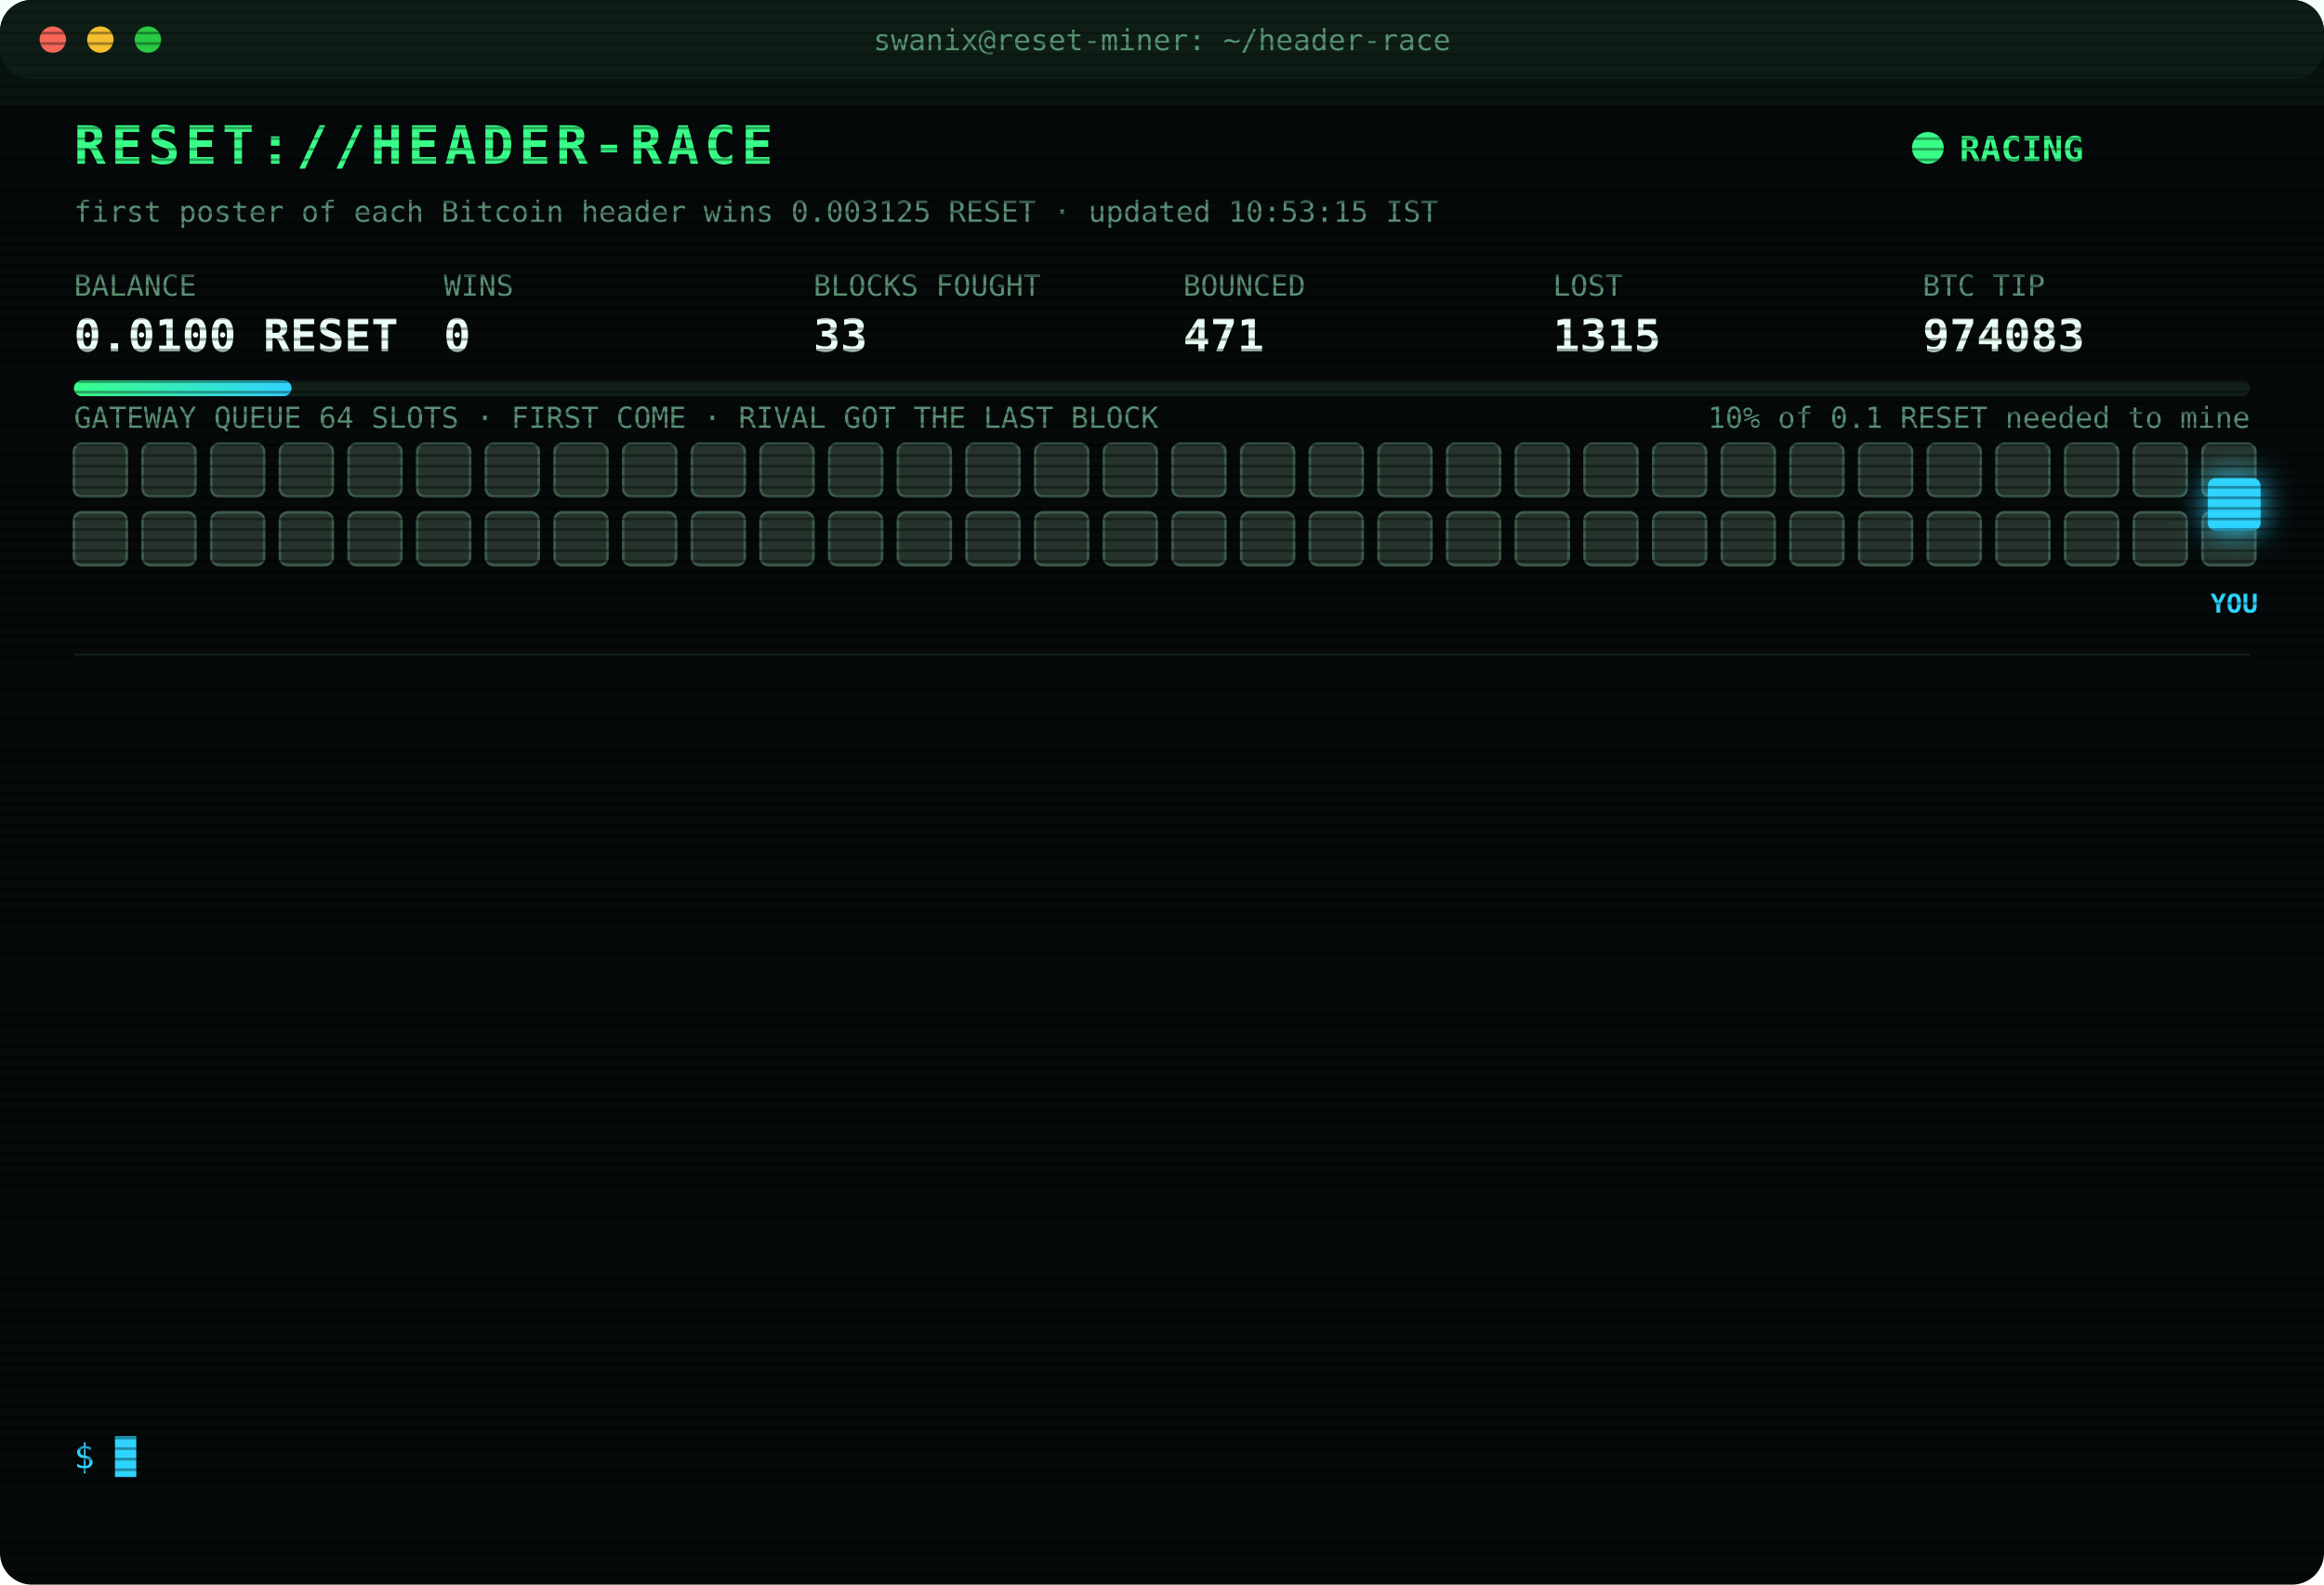
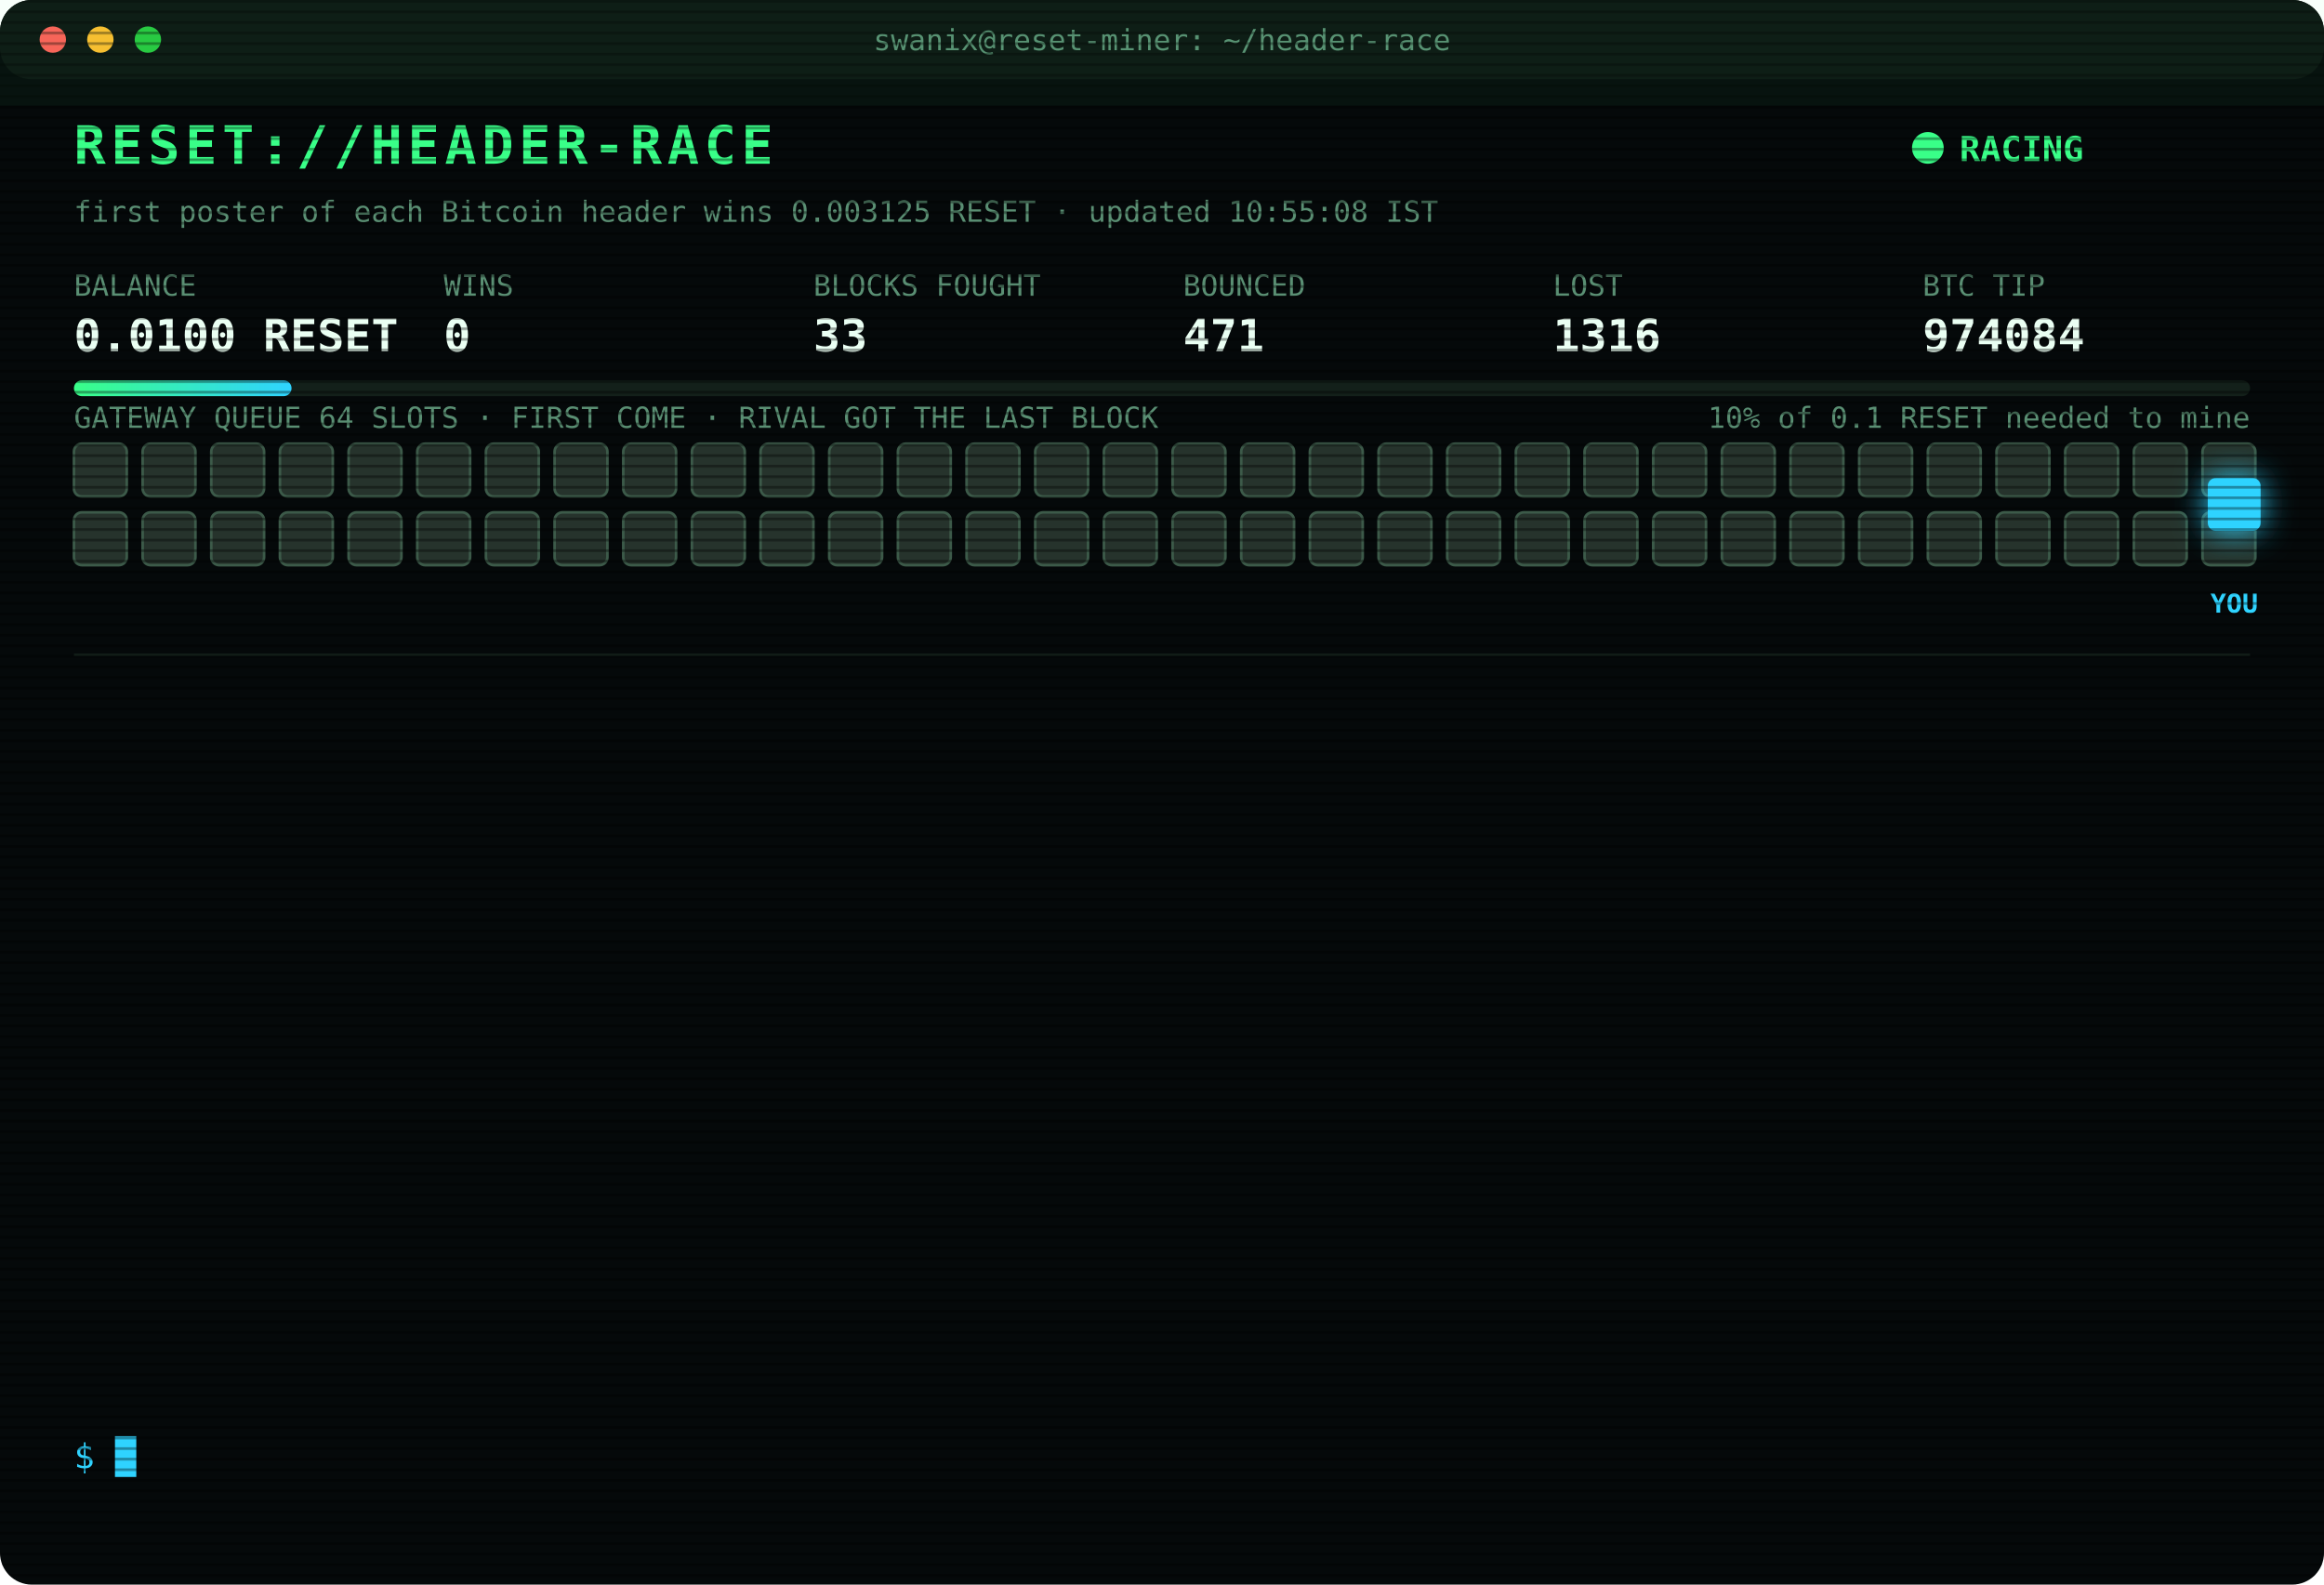
<svg xmlns="http://www.w3.org/2000/svg" width="880" height="600" viewBox="0 0 880 600" font-family="ui-monospace,SFMono-Regular,Menlo,Consolas,monospace">
  <style>
text{font-size:13px;fill:#7CFFB2}
.title{font-size:20px;font-weight:700;fill:#39FF88;letter-spacing:2px;animation:glitch 3s infinite steps(1)}
.sub{fill:#2fd3ff}.k{fill:#5a8f73;font-size:11px}.v{font-size:17px;font-weight:700;fill:#eafff3}
.ts{fill:#3f6b56}.boot{fill:#2fd3ff}.dim{fill:#5a8f73}.bad{fill:#ff4d6d}.warn{fill:#ffd23f}.mag{fill:#ff5cf0}.win{fill:#39FF88;font-weight:700}
.tag{font-size:10px;fill:#2fd3ff;font-weight:700}
.rival{fill:#26332c;stroke:#3c5a49;animation:jam 1.2s infinite alternate}
.idle{fill:#141c18;stroke:#22302a;animation:breathe 4s infinite}
.me{fill:#2fd3ff;filter:drop-shadow(0 0 6px #2fd3ff)}
.hover{animation:nudge 1.1s infinite ease-in-out}.bounce{animation:kick 1.4s infinite}
.ln{opacity:0;animation:in .4s forwards}
.cur{animation:blink 1s infinite steps(1)}
.scan{animation:scan 6s infinite linear}
.led{animation:blink 1.4s infinite}
@keyframes in{from{opacity:0;transform:translateX(-6px)}to{opacity:1;transform:none}}
@keyframes blink{50%{opacity:0}}
@keyframes jam{to{fill:#33463b}}
@keyframes breathe{50%{opacity:.4}}
@keyframes nudge{50%{transform:translateX(-10px)}}
@keyframes kick{0%,100%{transform:none}30%{transform:translateX(-14px)}55%{transform:translateX(10px) translateY(-6px)}}
@keyframes glitch{0%,92%{transform:none}93%{transform:translateX(2px);fill:#ff4d6d}95%{transform:translateX(-2px);fill:#2fd3ff}97%{transform:none}}
@keyframes scan{from{transform:translateY(-40px)}to{transform:translateY(600px)}}
</style>
  <defs>
    <pattern id="sl" width="4" height="4" patternUnits="userSpaceOnUse">
      <rect width="4" height="1" fill="#000" opacity=".35" />
    </pattern>
    <linearGradient id="bar">
      <stop offset="0" stop-color="#39FF88" />
      <stop offset="1" stop-color="#2fd3ff" />
    </linearGradient>
  </defs>
  <rect width="880" height="600" rx="12" fill="#05090a" />
  <rect width="880" height="30" rx="12" fill="#0d1512" />
  <circle cx="20" cy="15" r="5" fill="#ff5f57" />
  <circle cx="38" cy="15" r="5" fill="#febc2e" />
  <circle cx="56" cy="15" r="5" fill="#28c840" />
  <text x="440" y="19" text-anchor="middle" class="k">swanix@reset-miner: ~/header-race</text>
  <text x="28" y="62" class="title">RESET://HEADER-RACE</text>
  <circle class="led" cx="730" cy="56" r="6" fill="#39FF88" />
  <text x="742" y="61" class="win">RACING</text>
-   <text x="28" y="84" class="k">first poster of each Bitcoin header wins 0.003125 RESET · updated 10:53:15 IST</text>
+   <text x="28" y="84" class="k">first poster of each Bitcoin header wins 0.003125 RESET · updated 10:55:08 IST</text>
  <text x="28" y="112" class="k">BALANCE</text>
  <text x="28" y="133" class="v">0.0100 RESET</text>
  <text x="168" y="112" class="k">WINS</text>
  <text x="168" y="133" class="v">0</text>
  <text x="308" y="112" class="k">BLOCKS FOUGHT</text>
  <text x="308" y="133" class="v">33</text>
  <text x="448" y="112" class="k">BOUNCED</text>
  <text x="448" y="133" class="v">471</text>
  <text x="588" y="112" class="k">LOST</text>
-   <text x="588" y="133" class="v">1315</text>
+   <text x="588" y="133" class="v">1316</text>
  <text x="728" y="112" class="k">BTC TIP</text>
-   <text x="728" y="133" class="v">974083</text>
+   <text x="728" y="133" class="v">974084</text>
  <rect x="28" y="144" width="824" height="6" rx="3" fill="#13201a" />
  <rect x="28" y="144" width="82.4" height="6" rx="3" fill="url(#bar)" />
  <text x="852" y="162" text-anchor="end" class="k">10% of 0.1 RESET needed to mine</text>
  <text x="28" y="162" class="k">GATEWAY QUEUE 64 SLOTS · FIRST COME · RIVAL GOT THE LAST BLOCK</text>
  <rect class="rival" x="28" y="168" width="20" height="20" rx="3" style="animation-delay:0.00s" />
  <rect class="rival" x="54" y="168" width="20" height="20" rx="3" style="animation-delay:0.05s" />
  <rect class="rival" x="80" y="168" width="20" height="20" rx="3" style="animation-delay:0.10s" />
  <rect class="rival" x="106" y="168" width="20" height="20" rx="3" style="animation-delay:0.15s" />
  <rect class="rival" x="132" y="168" width="20" height="20" rx="3" style="animation-delay:0.20s" />
  <rect class="rival" x="158" y="168" width="20" height="20" rx="3" style="animation-delay:0.25s" />
  <rect class="rival" x="184" y="168" width="20" height="20" rx="3" style="animation-delay:0.30s" />
  <rect class="rival" x="210" y="168" width="20" height="20" rx="3" style="animation-delay:0.35s" />
  <rect class="rival" x="236" y="168" width="20" height="20" rx="3" style="animation-delay:0.40s" />
  <rect class="rival" x="262" y="168" width="20" height="20" rx="3" style="animation-delay:0.45s" />
  <rect class="rival" x="288" y="168" width="20" height="20" rx="3" style="animation-delay:0.50s" />
  <rect class="rival" x="314" y="168" width="20" height="20" rx="3" style="animation-delay:0.55s" />
  <rect class="rival" x="340" y="168" width="20" height="20" rx="3" style="animation-delay:0.60s" />
  <rect class="rival" x="366" y="168" width="20" height="20" rx="3" style="animation-delay:0.65s" />
  <rect class="rival" x="392" y="168" width="20" height="20" rx="3" style="animation-delay:0.70s" />
  <rect class="rival" x="418" y="168" width="20" height="20" rx="3" style="animation-delay:0.75s" />
  <rect class="rival" x="444" y="168" width="20" height="20" rx="3" style="animation-delay:0.80s" />
  <rect class="rival" x="470" y="168" width="20" height="20" rx="3" style="animation-delay:0.85s" />
  <rect class="rival" x="496" y="168" width="20" height="20" rx="3" style="animation-delay:0.90s" />
  <rect class="rival" x="522" y="168" width="20" height="20" rx="3" style="animation-delay:0.95s" />
  <rect class="rival" x="548" y="168" width="20" height="20" rx="3" style="animation-delay:1.00s" />
  <rect class="rival" x="574" y="168" width="20" height="20" rx="3" style="animation-delay:1.05s" />
  <rect class="rival" x="600" y="168" width="20" height="20" rx="3" style="animation-delay:1.10s" />
  <rect class="rival" x="626" y="168" width="20" height="20" rx="3" style="animation-delay:1.15s" />
  <rect class="rival" x="652" y="168" width="20" height="20" rx="3" style="animation-delay:1.20s" />
  <rect class="rival" x="678" y="168" width="20" height="20" rx="3" style="animation-delay:1.25s" />
  <rect class="rival" x="704" y="168" width="20" height="20" rx="3" style="animation-delay:1.30s" />
  <rect class="rival" x="730" y="168" width="20" height="20" rx="3" style="animation-delay:1.35s" />
  <rect class="rival" x="756" y="168" width="20" height="20" rx="3" style="animation-delay:1.40s" />
  <rect class="rival" x="782" y="168" width="20" height="20" rx="3" style="animation-delay:1.45s" />
  <rect class="rival" x="808" y="168" width="20" height="20" rx="3" style="animation-delay:1.50s" />
  <rect class="rival" x="834" y="168" width="20" height="20" rx="3" style="animation-delay:1.55s" />
  <rect class="rival" x="28" y="194" width="20" height="20" rx="3" style="animation-delay:1.60s" />
  <rect class="rival" x="54" y="194" width="20" height="20" rx="3" style="animation-delay:1.65s" />
  <rect class="rival" x="80" y="194" width="20" height="20" rx="3" style="animation-delay:1.70s" />
  <rect class="rival" x="106" y="194" width="20" height="20" rx="3" style="animation-delay:1.75s" />
  <rect class="rival" x="132" y="194" width="20" height="20" rx="3" style="animation-delay:1.80s" />
  <rect class="rival" x="158" y="194" width="20" height="20" rx="3" style="animation-delay:1.85s" />
  <rect class="rival" x="184" y="194" width="20" height="20" rx="3" style="animation-delay:1.90s" />
  <rect class="rival" x="210" y="194" width="20" height="20" rx="3" style="animation-delay:1.95s" />
  <rect class="rival" x="236" y="194" width="20" height="20" rx="3" style="animation-delay:2.00s" />
  <rect class="rival" x="262" y="194" width="20" height="20" rx="3" style="animation-delay:2.05s" />
  <rect class="rival" x="288" y="194" width="20" height="20" rx="3" style="animation-delay:2.10s" />
  <rect class="rival" x="314" y="194" width="20" height="20" rx="3" style="animation-delay:2.15s" />
  <rect class="rival" x="340" y="194" width="20" height="20" rx="3" style="animation-delay:2.20s" />
  <rect class="rival" x="366" y="194" width="20" height="20" rx="3" style="animation-delay:2.25s" />
  <rect class="rival" x="392" y="194" width="20" height="20" rx="3" style="animation-delay:2.30s" />
  <rect class="rival" x="418" y="194" width="20" height="20" rx="3" style="animation-delay:2.35s" />
  <rect class="rival" x="444" y="194" width="20" height="20" rx="3" style="animation-delay:2.40s" />
  <rect class="rival" x="470" y="194" width="20" height="20" rx="3" style="animation-delay:2.45s" />
  <rect class="rival" x="496" y="194" width="20" height="20" rx="3" style="animation-delay:2.50s" />
  <rect class="rival" x="522" y="194" width="20" height="20" rx="3" style="animation-delay:2.55s" />
  <rect class="rival" x="548" y="194" width="20" height="20" rx="3" style="animation-delay:2.60s" />
  <rect class="rival" x="574" y="194" width="20" height="20" rx="3" style="animation-delay:2.65s" />
  <rect class="rival" x="600" y="194" width="20" height="20" rx="3" style="animation-delay:2.70s" />
  <rect class="rival" x="626" y="194" width="20" height="20" rx="3" style="animation-delay:2.75s" />
  <rect class="rival" x="652" y="194" width="20" height="20" rx="3" style="animation-delay:2.80s" />
  <rect class="rival" x="678" y="194" width="20" height="20" rx="3" style="animation-delay:2.85s" />
  <rect class="rival" x="704" y="194" width="20" height="20" rx="3" style="animation-delay:2.90s" />
  <rect class="rival" x="730" y="194" width="20" height="20" rx="3" style="animation-delay:2.95s" />
  <rect class="rival" x="756" y="194" width="20" height="20" rx="3" style="animation-delay:3.00s" />
  <rect class="rival" x="782" y="194" width="20" height="20" rx="3" style="animation-delay:3.05s" />
  <rect class="rival" x="808" y="194" width="20" height="20" rx="3" style="animation-delay:3.10s" />
  <rect class="rival" x="834" y="194" width="20" height="20" rx="3" style="animation-delay:3.15s" />
  <g class="hover">
    <rect class="me" x="836" y="181" width="20" height="20" rx="3" />
    <text class="tag" x="846" y="232" text-anchor="middle">YOU</text>
  </g>
  <line x1="28" x2="852" y1="248" y2="248" stroke="#13201a" />
  <g class="ln" style="animation-delay:0.40s">
-     <text x="28" y="270" class="ts">08:56:14</text>
-     <text x="104" y="270" class="bad">[LOST] #974071 taken by a rival miner</text>
+     <text x="28" y="270" class="ts">09:02:50</text>
+     <text x="104" y="270" class="bad">[LOST] #974072 taken by a rival miner</text>
  </g>
  <g class="ln" style="animation-delay:0.65s">
-     <text x="28" y="292" class="ts">09:02:50</text>
-     <text x="104" y="292" class="bad">[LOST] #974072 taken by a rival miner</text>
+     <text x="28" y="292" class="ts">09:05:07</text>
+     <text x="104" y="292" class="bad">[LOST] #974073 taken by a rival miner</text>
  </g>
  <g class="ln" style="animation-delay:0.90s">
-     <text x="28" y="314" class="ts">09:05:07</text>
-     <text x="104" y="314" class="bad">[LOST] #974073 taken by a rival miner</text>
+     <text x="28" y="314" class="ts">09:10:38</text>
+     <text x="104" y="314" class="bad">[LOST] #974074 taken by a rival miner</text>
  </g>
  <g class="ln" style="animation-delay:1.15s">
-     <text x="28" y="336" class="ts">09:10:38</text>
-     <text x="104" y="336" class="bad">[LOST] #974074 taken by a rival miner</text>
+     <text x="28" y="336" class="ts">09:28:12</text>
+     <text x="104" y="336" class="bad">[LOST] #974076 taken by a rival miner</text>
  </g>
  <g class="ln" style="animation-delay:1.40s">
-     <text x="28" y="358" class="ts">09:28:12</text>
-     <text x="104" y="358" class="bad">[LOST] #974076 taken by a rival miner</text>
+     <text x="28" y="358" class="ts">09:44:29</text>
+     <text x="104" y="358" class="bad">[LOST] #974078 taken by a rival miner</text>
  </g>
  <g class="ln" style="animation-delay:1.65s">
-     <text x="28" y="380" class="ts">09:44:29</text>
-     <text x="104" y="380" class="bad">[LOST] #974078 taken by a rival miner</text>
+     <text x="28" y="380" class="ts">09:55:43</text>
+     <text x="104" y="380" class="dim">[STINT END] calls 805 · wins 0</text>
  </g>
  <g class="ln" style="animation-delay:1.90s">
-     <text x="28" y="402" class="ts">09:55:43</text>
-     <text x="104" y="402" class="dim">[STINT END] calls 805 · wins 0</text>
+     <text x="28" y="402" class="ts">10:00:25</text>
+     <text x="104" y="402" class="boot">[BOOT] racer v3 online · 3 feeds · stint 340m</text>
  </g>
  <g class="ln" style="animation-delay:2.15s">
-     <text x="28" y="424" class="ts">10:00:25</text>
-     <text x="104" y="424" class="boot">[BOOT] racer v3 online · 3 feeds · stint 340m</text>
+     <text x="28" y="424" class="ts">10:31:50</text>
+     <text x="104" y="424" class="bad">[LOST] #974079 taken by a rival miner</text>
  </g>
  <g class="ln" style="animation-delay:2.40s">
-     <text x="28" y="446" class="ts">10:31:50</text>
-     <text x="104" y="446" class="bad">[LOST] #974079 taken by a rival miner</text>
+     <text x="28" y="446" class="ts">10:40:38</text>
+     <text x="104" y="446" class="bad">[LOST] #974080 taken by a rival miner</text>
  </g>
  <g class="ln" style="animation-delay:2.65s">
-     <text x="28" y="468" class="ts">10:40:38</text>
-     <text x="104" y="468" class="bad">[LOST] #974080 taken by a rival miner</text>
+     <text x="28" y="468" class="ts">10:45:24</text>
+     <text x="104" y="468" class="bad">[LOST] #974081 taken by a rival miner</text>
  </g>
  <g class="ln" style="animation-delay:2.90s">
-     <text x="28" y="490" class="ts">10:45:24</text>
-     <text x="104" y="490" class="bad">[LOST] #974081 taken by a rival miner</text>
+     <text x="28" y="490" class="ts">10:45:36</text>
+     <text x="104" y="490" class="bad">[LOST] #974082 taken by a rival miner</text>
  </g>
  <g class="ln" style="animation-delay:3.15s">
-     <text x="28" y="512" class="ts">10:45:36</text>
-     <text x="104" y="512" class="bad">[LOST] #974082 taken by a rival miner</text>
+     <text x="28" y="512" class="ts">10:53:15</text>
+     <text x="104" y="512" class="bad">[LOST] #974083 taken by a rival miner</text>
  </g>
  <g class="ln" style="animation-delay:3.40s">
-     <text x="28" y="534" class="ts">10:53:15</text>
-     <text x="104" y="534" class="bad">[LOST] #974083 taken by a rival miner</text>
+     <text x="28" y="534" class="ts">10:55:08</text>
+     <text x="104" y="534" class="bad">[LOST] #974084 taken by a rival miner</text>
  </g>
  <text x="28" y="556" class="sub">$ <tspan class="cur">█</tspan>
  </text>
  <rect width="880" height="600" rx="12" fill="url(#sl)" pointer-events="none" />
  <rect class="scan" width="880" height="40" fill="#39FF88" opacity=".04" />
</svg>
